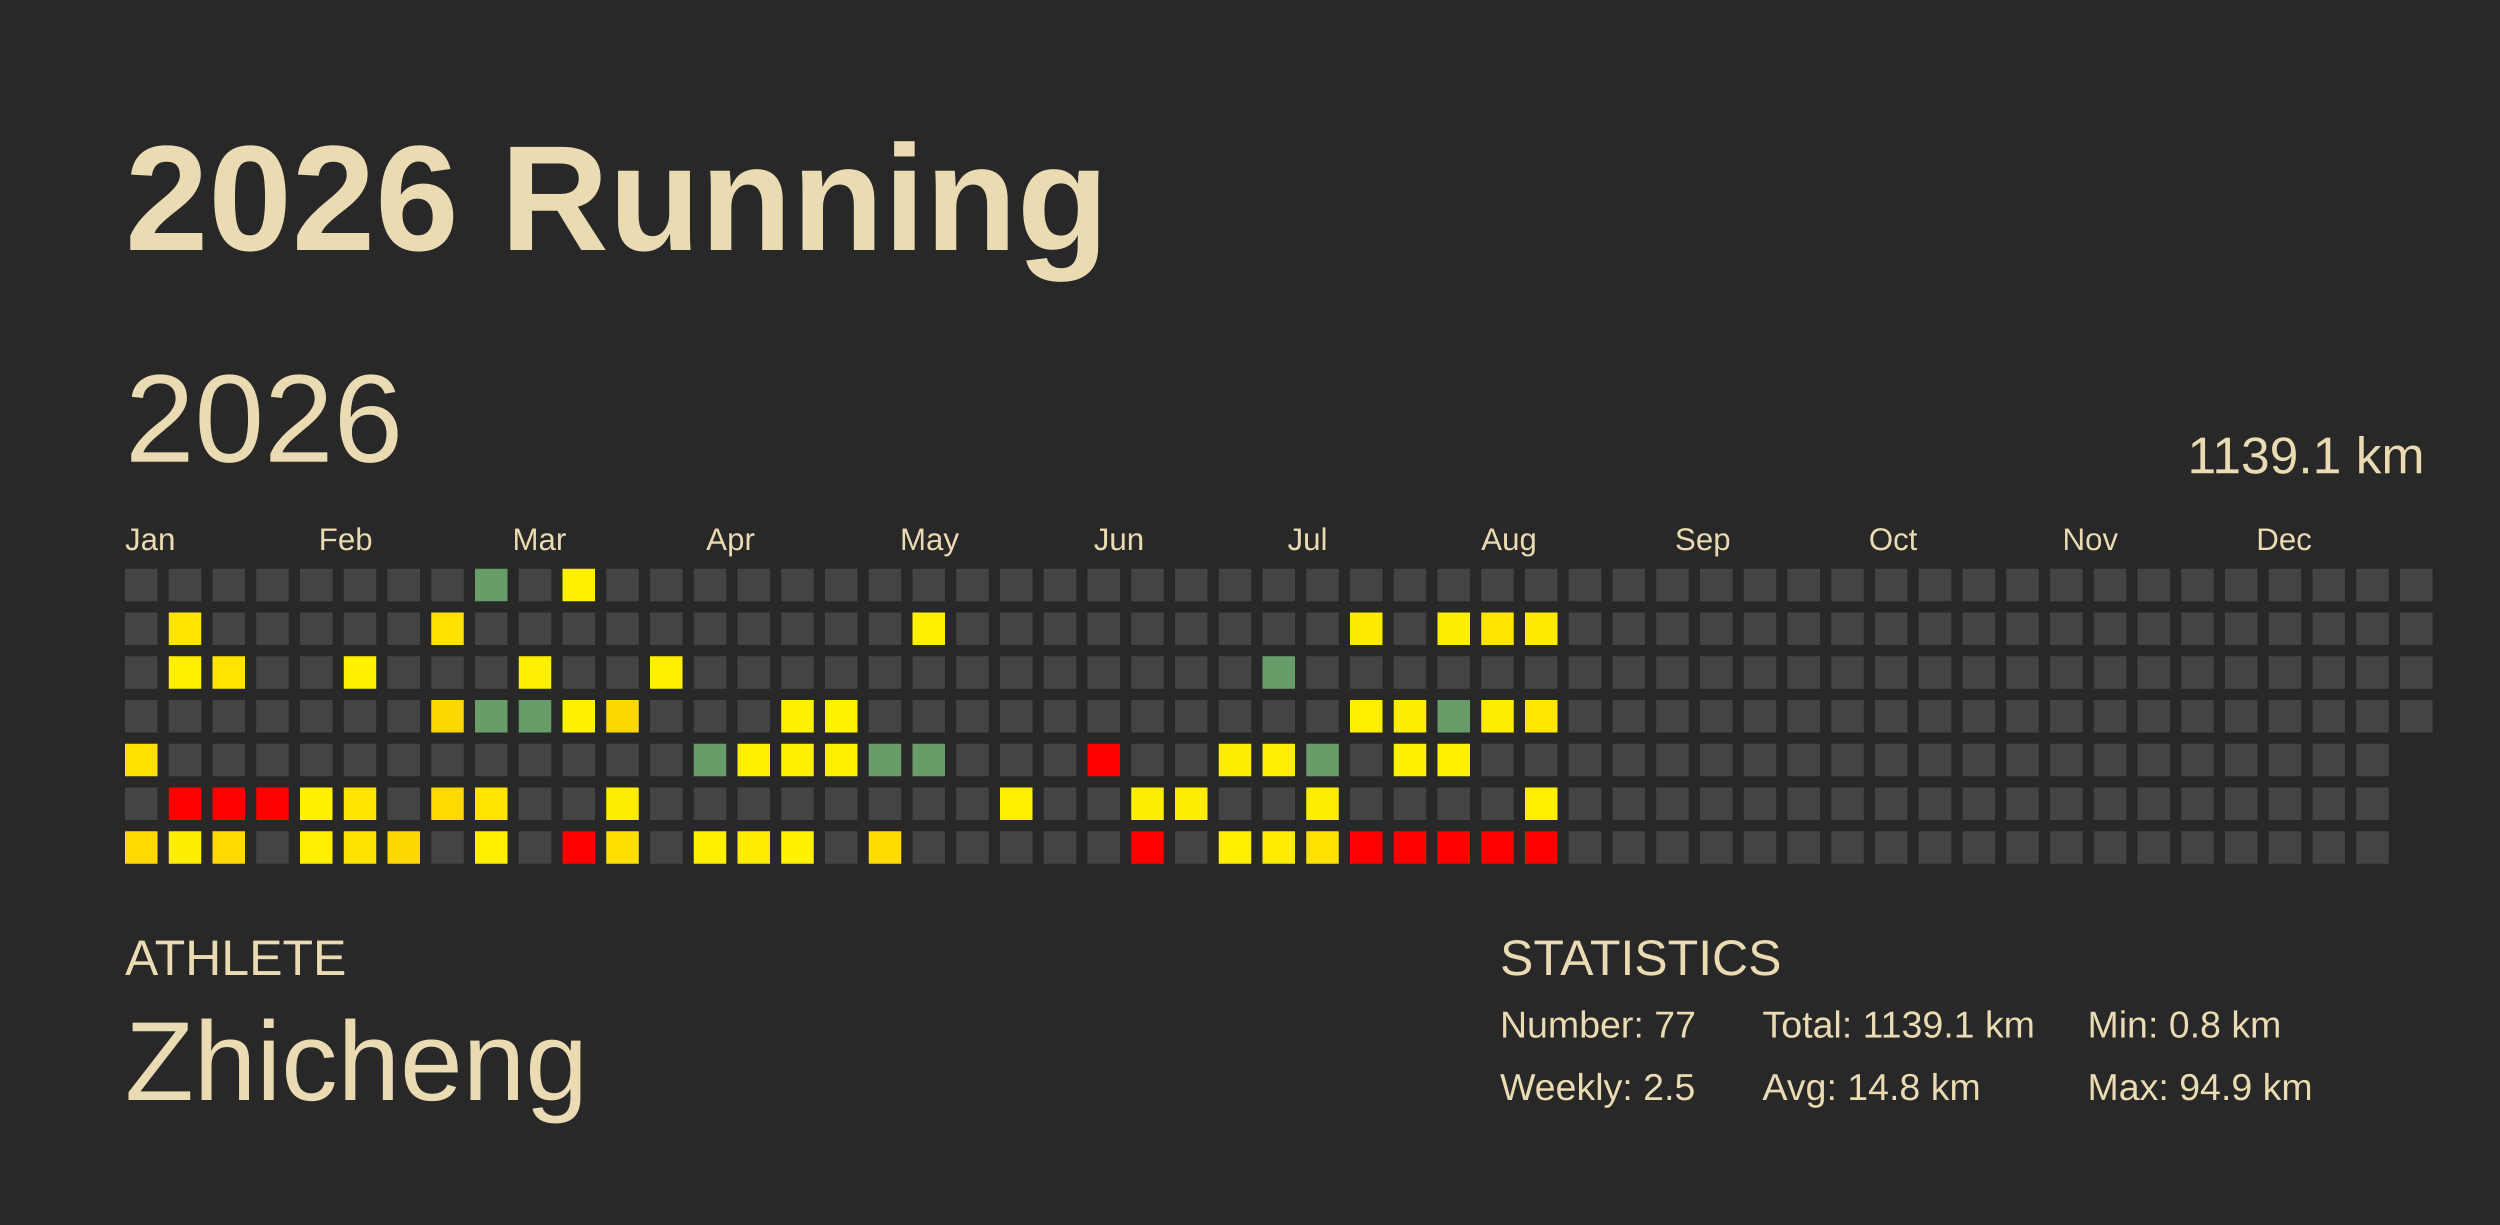
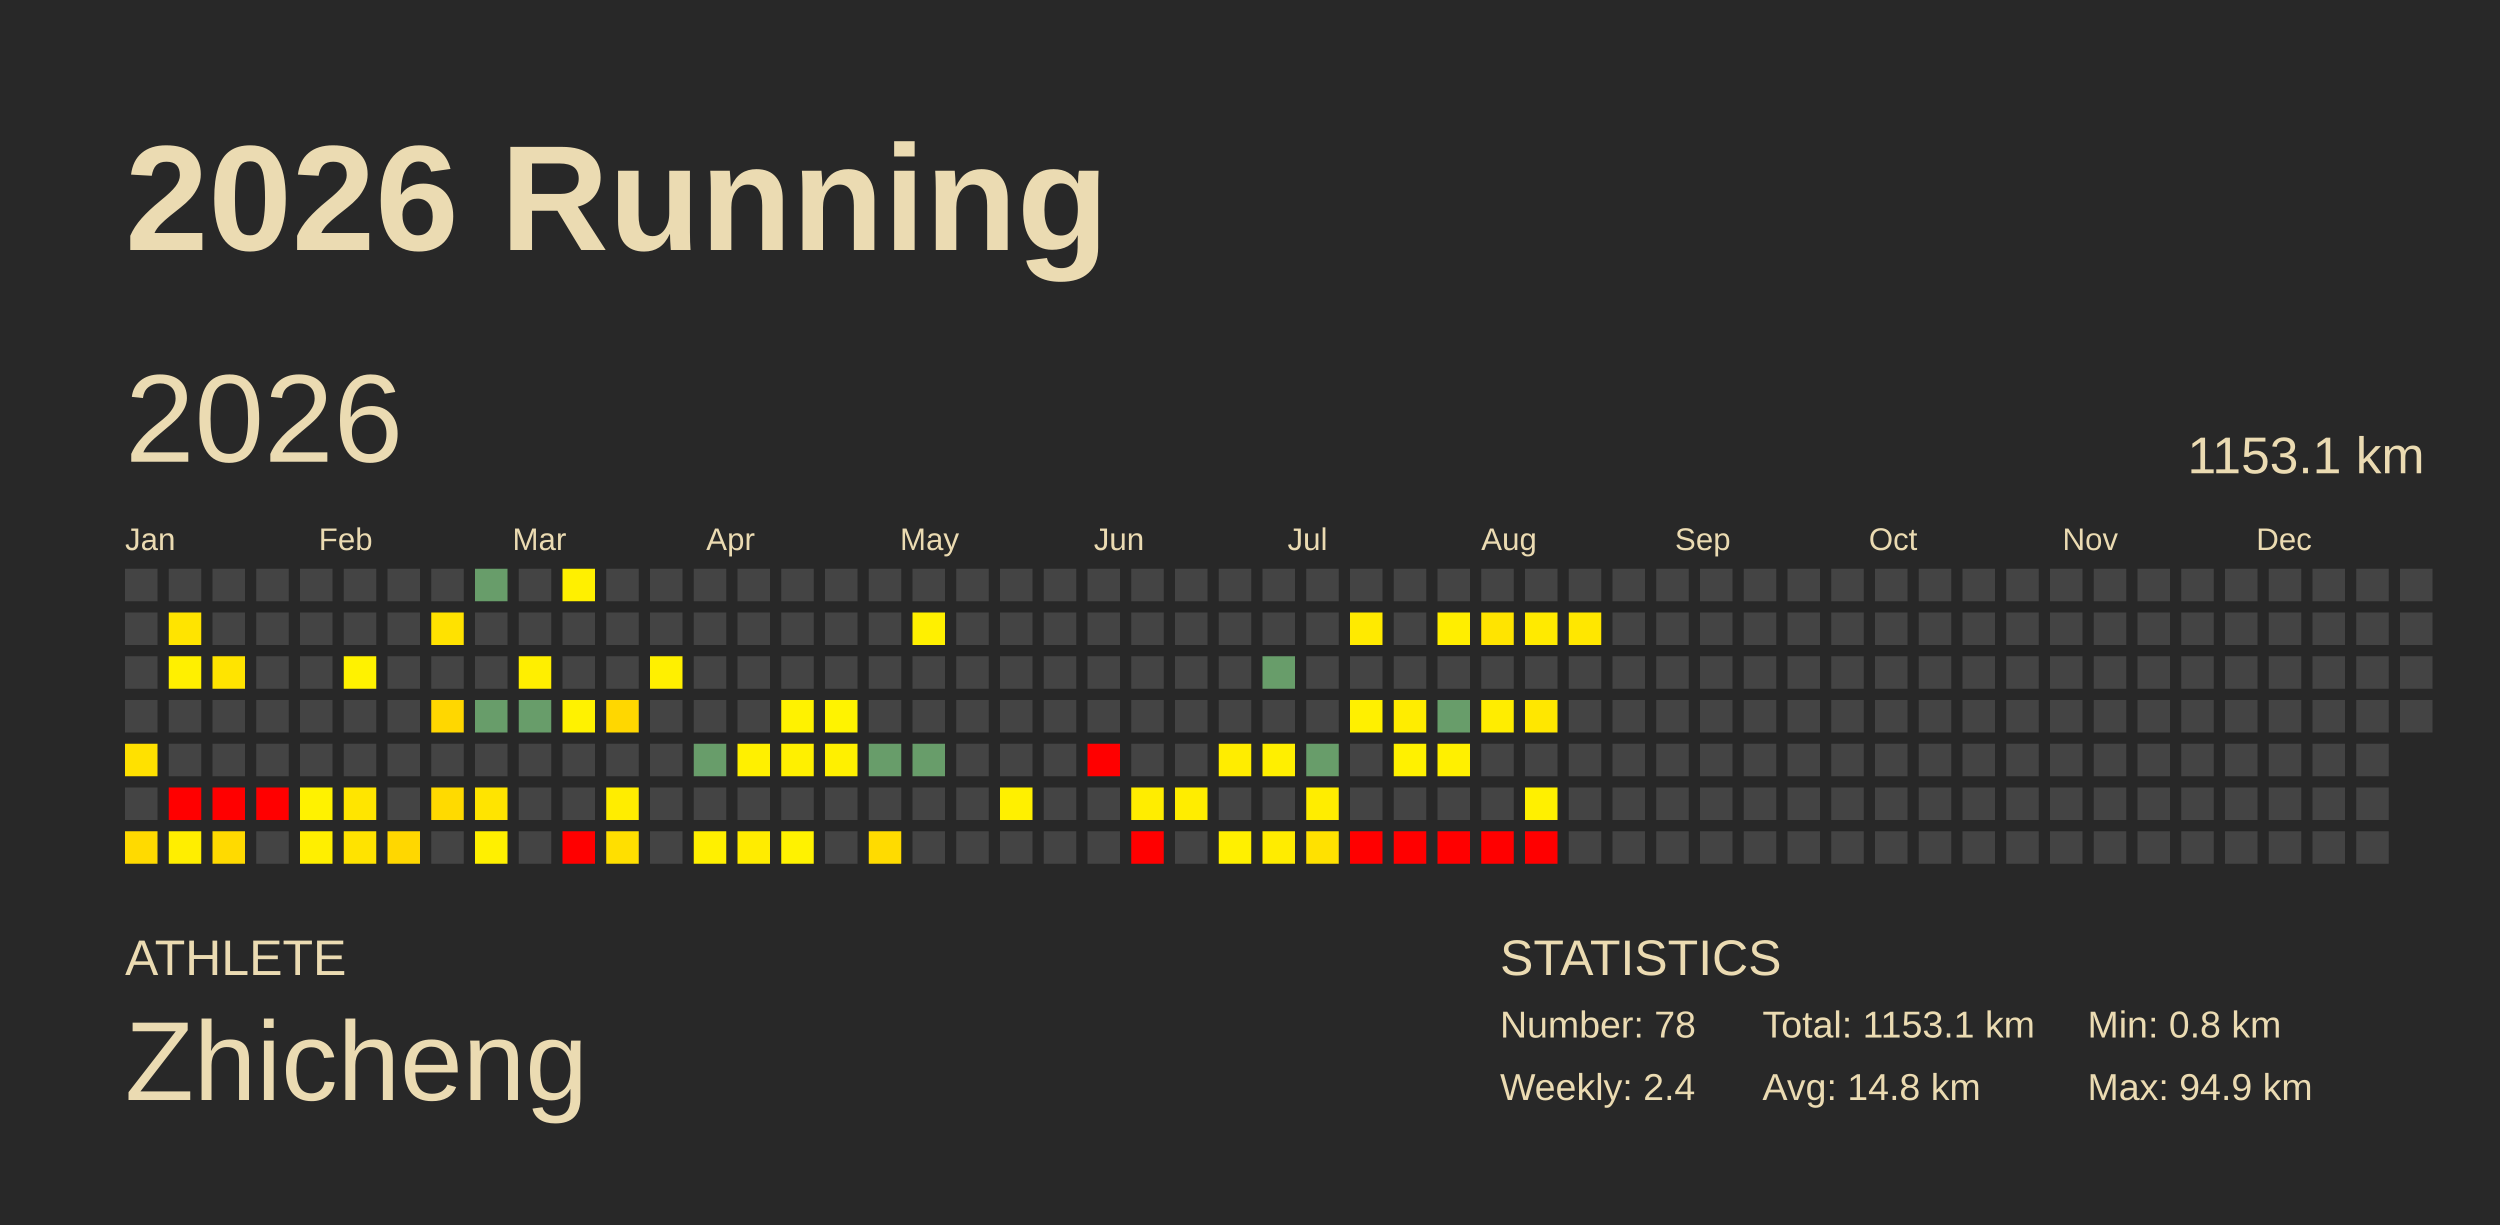
<svg xmlns="http://www.w3.org/2000/svg" baseProfile="full" height="98mm" version="1.1" viewBox="0,0,200,98" width="200mm">
  <defs />
  <rect fill="#282828" height="98" width="200" x="0" y="0" />
  <text fill="#ebdbb2" style="font-size:12px; font-family:Arial; font-weight:bold;" x="10" y="20">2026 Running</text>
  <text fill="#ebdbb2" style="font-size:4px; font-family:Arial" x="10" y="78">ATHLETE</text>
  <text fill="#ebdbb2" style="font-size:9px; font-family:Arial" x="10" y="88">Zhicheng</text>
  <text fill="#ebdbb2" style="font-size:4px; font-family:Arial" x="120" y="78">STATISTICS</text>
-   <text fill="#ebdbb2" style="font-size:3px; font-family:Arial" x="120" y="83">Number: 77</text>
-   <text fill="#ebdbb2" style="font-size:3px; font-family:Arial" x="120" y="88">Weekly: 2.5</text>
-   <text fill="#ebdbb2" style="font-size:3px; font-family:Arial" x="141" y="83">Total: 1139.1 km</text>
+   <text fill="#ebdbb2" style="font-size:3px; font-family:Arial" x="120" y="83">Number: 78</text>
+   <text fill="#ebdbb2" style="font-size:3px; font-family:Arial" x="120" y="88">Weekly: 2.4</text>
+   <text fill="#ebdbb2" style="font-size:3px; font-family:Arial" x="141" y="83">Total: 1153.1 km</text>
  <text fill="#ebdbb2" style="font-size:3px; font-family:Arial" x="141" y="88">Avg: 14.8 km</text>
  <text fill="#ebdbb2" style="font-size:3px; font-family:Arial" x="167" y="83">Min: 0.8 km</text>
  <text fill="#ebdbb2" style="font-size:3px; font-family:Arial" x="167" y="88">Max: 94.9 km</text>
  <text dominant-baseline="hanging" fill="#ebdbb2" style="font-size:10.0px; font-family:Arial;" x="10" y="30">2026</text>
-   <text dominant-baseline="hanging" fill="#ebdbb2" style="font-size:4.125px; font-family:Arial;" x="175" y="35">1139.1 km</text>
+   <text dominant-baseline="hanging" fill="#ebdbb2" style="font-size:4.125px; font-family:Arial;" x="175" y="35">1153.1 km</text>
  <text fill="#ebdbb2" style="font-size:2.5px; font-family:Arial" x="10.0" y="44">Jan</text>
  <text fill="#ebdbb2" style="font-size:2.5px; font-family:Arial" x="25.5" y="44">Feb</text>
  <text fill="#ebdbb2" style="font-size:2.5px; font-family:Arial" x="41.0" y="44">Mar</text>
  <text fill="#ebdbb2" style="font-size:2.5px; font-family:Arial" x="56.5" y="44">Apr</text>
  <text fill="#ebdbb2" style="font-size:2.5px; font-family:Arial" x="72.0" y="44">May</text>
  <text fill="#ebdbb2" style="font-size:2.5px; font-family:Arial" x="87.5" y="44">Jun</text>
  <text fill="#ebdbb2" style="font-size:2.5px; font-family:Arial" x="103.0" y="44">Jul</text>
  <text fill="#ebdbb2" style="font-size:2.5px; font-family:Arial" x="118.5" y="44">Aug</text>
  <text fill="#ebdbb2" style="font-size:2.5px; font-family:Arial" x="134.0" y="44">Sep</text>
  <text fill="#ebdbb2" style="font-size:2.5px; font-family:Arial" x="149.5" y="44">Oct</text>
  <text fill="#ebdbb2" style="font-size:2.5px; font-family:Arial" x="165.0" y="44">Nov</text>
  <text fill="#ebdbb2" style="font-size:2.5px; font-family:Arial" x="180.5" y="44">Dec</text>
  <rect fill="#444444" height="2.6" width="2.6" x="10.0" y="45.5" />
  <rect fill="#444444" height="2.6" width="2.6" x="10.0" y="49.0" />
  <rect fill="#444444" height="2.6" width="2.6" x="10.0" y="52.5" />
  <rect fill="#444444" height="2.6" width="2.6" x="10.0" y="56.0" />
  <rect fill="#ffe100" height="2.6" width="2.6" x="10.0" y="59.5" />
  <rect fill="#444444" height="2.6" width="2.6" x="10.0" y="63.0" />
  <rect fill="#ffda00" height="2.6" width="2.6" x="10.0" y="66.5" />
  <rect fill="#444444" height="2.6" width="2.6" x="13.5" y="45.5" />
  <rect fill="#ffe400" height="2.6" width="2.6" x="13.5" y="49.0" />
  <rect fill="#fff000" height="2.6" width="2.6" x="13.5" y="52.5" />
  <rect fill="#444444" height="2.6" width="2.6" x="13.5" y="56.0" />
  <rect fill="#444444" height="2.6" width="2.6" x="13.5" y="59.5" />
  <rect fill="red" height="2.6" width="2.6" x="13.5" y="63.0" />
  <rect fill="#ffee00" height="2.6" width="2.6" x="13.5" y="66.5" />
  <rect fill="#444444" height="2.6" width="2.6" x="17.0" y="45.5" />
  <rect fill="#444444" height="2.6" width="2.6" x="17.0" y="49.0" />
  <rect fill="#ffe400" height="2.6" width="2.6" x="17.0" y="52.5" />
  <rect fill="#444444" height="2.6" width="2.6" x="17.0" y="56.0" />
  <rect fill="#444444" height="2.6" width="2.6" x="17.0" y="59.5" />
  <rect fill="red" height="2.6" width="2.6" x="17.0" y="63.0" />
  <rect fill="#ffda00" height="2.6" width="2.6" x="17.0" y="66.5" />
  <rect fill="#444444" height="2.6" width="2.6" x="20.5" y="45.5" />
  <rect fill="#444444" height="2.6" width="2.6" x="20.5" y="49.0" />
  <rect fill="#444444" height="2.6" width="2.6" x="20.5" y="52.5" />
  <rect fill="#444444" height="2.6" width="2.6" x="20.5" y="56.0" />
  <rect fill="#444444" height="2.6" width="2.6" x="20.5" y="59.5" />
  <rect fill="red" height="2.6" width="2.6" x="20.5" y="63.0" />
  <rect fill="#444444" height="2.6" width="2.6" x="20.5" y="66.5" />
  <rect fill="#444444" height="2.6" width="2.6" x="24.0" y="45.5" />
  <rect fill="#444444" height="2.6" width="2.6" x="24.0" y="49.0" />
  <rect fill="#444444" height="2.6" width="2.6" x="24.0" y="52.5" />
  <rect fill="#444444" height="2.6" width="2.6" x="24.0" y="56.0" />
  <rect fill="#444444" height="2.6" width="2.6" x="24.0" y="59.5" />
  <rect fill="#fff200" height="2.6" width="2.6" x="24.0" y="63.0" />
  <rect fill="#ffef00" height="2.6" width="2.6" x="24.0" y="66.5" />
  <rect fill="#444444" height="2.6" width="2.6" x="27.5" y="45.5" />
  <rect fill="#444444" height="2.6" width="2.6" x="27.5" y="49.0" />
  <rect fill="#fff200" height="2.6" width="2.6" x="27.5" y="52.5" />
  <rect fill="#444444" height="2.6" width="2.6" x="27.5" y="56.0" />
  <rect fill="#444444" height="2.6" width="2.6" x="27.5" y="59.5" />
  <rect fill="#ffe500" height="2.6" width="2.6" x="27.5" y="63.0" />
  <rect fill="#ffe300" height="2.6" width="2.6" x="27.5" y="66.5" />
  <rect fill="#444444" height="2.6" width="2.6" x="31.0" y="45.5" />
  <rect fill="#444444" height="2.6" width="2.6" x="31.0" y="49.0" />
  <rect fill="#444444" height="2.6" width="2.6" x="31.0" y="52.5" />
  <rect fill="#444444" height="2.6" width="2.6" x="31.0" y="56.0" />
  <rect fill="#444444" height="2.6" width="2.6" x="31.0" y="59.5" />
  <rect fill="#444444" height="2.6" width="2.6" x="31.0" y="63.0" />
  <rect fill="#ffd700" height="2.6" width="2.6" x="31.0" y="66.5" />
  <rect fill="#444444" height="2.6" width="2.6" x="34.5" y="45.5" />
  <rect fill="#ffe200" height="2.6" width="2.6" x="34.5" y="49.0" />
  <rect fill="#444444" height="2.6" width="2.6" x="34.5" y="52.5" />
  <rect fill="#ffd700" height="2.6" width="2.6" x="34.5" y="56.0" />
  <rect fill="#444444" height="2.6" width="2.6" x="34.5" y="59.5" />
  <rect fill="#ffda00" height="2.6" width="2.6" x="34.5" y="63.0" />
  <rect fill="#444444" height="2.6" width="2.6" x="34.5" y="66.5" />
  <rect fill="#689d6a" height="2.6" width="2.6" x="38.0" y="45.5" />
  <rect fill="#444444" height="2.6" width="2.6" x="38.0" y="49.0" />
  <rect fill="#444444" height="2.6" width="2.6" x="38.0" y="52.5" />
  <rect fill="#689d6a" height="2.6" width="2.6" x="38.0" y="56.0" />
  <rect fill="#444444" height="2.6" width="2.6" x="38.0" y="59.5" />
  <rect fill="#ffe400" height="2.6" width="2.6" x="38.0" y="63.0" />
  <rect fill="#fff000" height="2.6" width="2.6" x="38.0" y="66.5" />
  <rect fill="#444444" height="2.6" width="2.6" x="41.5" y="45.5" />
  <rect fill="#444444" height="2.6" width="2.6" x="41.5" y="49.0" />
  <rect fill="#ffef00" height="2.6" width="2.6" x="41.5" y="52.5" />
  <rect fill="#689d6a" height="2.6" width="2.6" x="41.5" y="56.0" />
  <rect fill="#444444" height="2.6" width="2.6" x="41.5" y="59.5" />
  <rect fill="#444444" height="2.6" width="2.6" x="41.5" y="63.0" />
  <rect fill="#444444" height="2.6" width="2.6" x="41.5" y="66.5" />
  <rect fill="#fff000" height="2.6" width="2.6" x="45.0" y="45.5" />
  <rect fill="#444444" height="2.6" width="2.6" x="45.0" y="49.0" />
  <rect fill="#444444" height="2.6" width="2.6" x="45.0" y="52.5" />
  <rect fill="#fff200" height="2.6" width="2.6" x="45.0" y="56.0" />
  <rect fill="#444444" height="2.6" width="2.6" x="45.0" y="59.5" />
  <rect fill="#444444" height="2.6" width="2.6" x="45.0" y="63.0" />
  <rect fill="red" height="2.6" width="2.6" x="45.0" y="66.5" />
  <rect fill="#444444" height="2.6" width="2.6" x="48.5" y="45.5" />
  <rect fill="#444444" height="2.6" width="2.6" x="48.5" y="49.0" />
  <rect fill="#444444" height="2.6" width="2.6" x="48.5" y="52.5" />
  <rect fill="#ffd700" height="2.6" width="2.6" x="48.5" y="56.0" />
  <rect fill="#444444" height="2.6" width="2.6" x="48.5" y="59.5" />
  <rect fill="#ffed00" height="2.6" width="2.6" x="48.5" y="63.0" />
  <rect fill="#ffdf00" height="2.6" width="2.6" x="48.5" y="66.5" />
  <rect fill="#444444" height="2.6" width="2.6" x="52.0" y="45.5" />
  <rect fill="#444444" height="2.6" width="2.6" x="52.0" y="49.0" />
  <rect fill="#fff000" height="2.6" width="2.6" x="52.0" y="52.5" />
  <rect fill="#444444" height="2.6" width="2.6" x="52.0" y="56.0" />
  <rect fill="#444444" height="2.6" width="2.6" x="52.0" y="59.5" />
  <rect fill="#444444" height="2.6" width="2.6" x="52.0" y="63.0" />
  <rect fill="#444444" height="2.6" width="2.6" x="52.0" y="66.5" />
  <rect fill="#444444" height="2.6" width="2.6" x="55.5" y="45.5" />
  <rect fill="#444444" height="2.6" width="2.6" x="55.5" y="49.0" />
  <rect fill="#444444" height="2.6" width="2.6" x="55.5" y="52.5" />
  <rect fill="#444444" height="2.6" width="2.6" x="55.5" y="56.0" />
  <rect fill="#689d6a" height="2.6" width="2.6" x="55.5" y="59.5" />
  <rect fill="#444444" height="2.6" width="2.6" x="55.5" y="63.0" />
  <rect fill="#fff000" height="2.6" width="2.6" x="55.5" y="66.5" />
  <rect fill="#444444" height="2.6" width="2.6" x="59.0" y="45.5" />
  <rect fill="#444444" height="2.6" width="2.6" x="59.0" y="49.0" />
  <rect fill="#444444" height="2.6" width="2.6" x="59.0" y="52.5" />
  <rect fill="#444444" height="2.6" width="2.6" x="59.0" y="56.0" />
  <rect fill="#fff000" height="2.6" width="2.6" x="59.0" y="59.5" />
  <rect fill="#444444" height="2.6" width="2.6" x="59.0" y="63.0" />
  <rect fill="#ffec00" height="2.6" width="2.6" x="59.0" y="66.5" />
  <rect fill="#444444" height="2.6" width="2.6" x="62.5" y="45.5" />
  <rect fill="#444444" height="2.6" width="2.6" x="62.5" y="49.0" />
  <rect fill="#444444" height="2.6" width="2.6" x="62.5" y="52.5" />
  <rect fill="#fff200" height="2.6" width="2.6" x="62.5" y="56.0" />
  <rect fill="#fff000" height="2.6" width="2.6" x="62.5" y="59.5" />
  <rect fill="#444444" height="2.6" width="2.6" x="62.5" y="63.0" />
  <rect fill="#fff200" height="2.6" width="2.6" x="62.5" y="66.5" />
  <rect fill="#444444" height="2.6" width="2.6" x="66.0" y="45.5" />
  <rect fill="#444444" height="2.6" width="2.6" x="66.0" y="49.0" />
  <rect fill="#444444" height="2.6" width="2.6" x="66.0" y="52.5" />
  <rect fill="#fff300" height="2.6" width="2.6" x="66.0" y="56.0" />
  <rect fill="#fff000" height="2.6" width="2.6" x="66.0" y="59.5" />
  <rect fill="#444444" height="2.6" width="2.6" x="66.0" y="63.0" />
  <rect fill="#444444" height="2.6" width="2.6" x="66.0" y="66.5" />
  <rect fill="#444444" height="2.6" width="2.6" x="69.5" y="45.5" />
  <rect fill="#444444" height="2.6" width="2.6" x="69.5" y="49.0" />
  <rect fill="#444444" height="2.6" width="2.6" x="69.5" y="52.5" />
  <rect fill="#444444" height="2.6" width="2.6" x="69.5" y="56.0" />
  <rect fill="#689d6a" height="2.6" width="2.6" x="69.5" y="59.5" />
  <rect fill="#444444" height="2.6" width="2.6" x="69.5" y="63.0" />
  <rect fill="#ffdb00" height="2.6" width="2.6" x="69.5" y="66.5" />
  <rect fill="#444444" height="2.6" width="2.6" x="73.0" y="45.5" />
  <rect fill="#fff000" height="2.6" width="2.6" x="73.0" y="49.0" />
  <rect fill="#444444" height="2.6" width="2.6" x="73.0" y="52.5" />
  <rect fill="#444444" height="2.6" width="2.6" x="73.0" y="56.0" />
  <rect fill="#689d6a" height="2.6" width="2.6" x="73.0" y="59.5" />
  <rect fill="#444444" height="2.6" width="2.6" x="73.0" y="63.0" />
  <rect fill="#444444" height="2.6" width="2.6" x="73.0" y="66.5" />
  <rect fill="#444444" height="2.6" width="2.6" x="76.5" y="45.5" />
  <rect fill="#444444" height="2.6" width="2.6" x="76.5" y="49.0" />
  <rect fill="#444444" height="2.6" width="2.6" x="76.5" y="52.5" />
  <rect fill="#444444" height="2.6" width="2.6" x="76.5" y="56.0" />
  <rect fill="#444444" height="2.6" width="2.6" x="76.5" y="59.5" />
  <rect fill="#444444" height="2.6" width="2.6" x="76.5" y="63.0" />
  <rect fill="#444444" height="2.6" width="2.6" x="76.5" y="66.5" />
  <rect fill="#444444" height="2.6" width="2.6" x="80.0" y="45.5" />
  <rect fill="#444444" height="2.6" width="2.6" x="80.0" y="49.0" />
  <rect fill="#444444" height="2.6" width="2.6" x="80.0" y="52.5" />
  <rect fill="#444444" height="2.6" width="2.6" x="80.0" y="56.0" />
  <rect fill="#444444" height="2.6" width="2.6" x="80.0" y="59.5" />
  <rect fill="#fff000" height="2.6" width="2.6" x="80.0" y="63.0" />
  <rect fill="#444444" height="2.6" width="2.6" x="80.0" y="66.5" />
  <rect fill="#444444" height="2.6" width="2.6" x="83.5" y="45.5" />
  <rect fill="#444444" height="2.6" width="2.6" x="83.5" y="49.0" />
  <rect fill="#444444" height="2.6" width="2.6" x="83.5" y="52.5" />
  <rect fill="#444444" height="2.6" width="2.6" x="83.5" y="56.0" />
  <rect fill="#444444" height="2.6" width="2.6" x="83.5" y="59.5" />
  <rect fill="#444444" height="2.6" width="2.6" x="83.5" y="63.0" />
  <rect fill="#444444" height="2.6" width="2.6" x="83.5" y="66.5" />
  <rect fill="#444444" height="2.6" width="2.6" x="87.0" y="45.5" />
  <rect fill="#444444" height="2.6" width="2.6" x="87.0" y="49.0" />
  <rect fill="#444444" height="2.6" width="2.6" x="87.0" y="52.5" />
  <rect fill="#444444" height="2.6" width="2.6" x="87.0" y="56.0" />
  <rect fill="red" height="2.6" width="2.6" x="87.0" y="59.5" />
  <rect fill="#444444" height="2.6" width="2.6" x="87.0" y="63.0" />
  <rect fill="#444444" height="2.6" width="2.6" x="87.0" y="66.5" />
  <rect fill="#444444" height="2.6" width="2.6" x="90.5" y="45.5" />
  <rect fill="#444444" height="2.6" width="2.6" x="90.5" y="49.0" />
  <rect fill="#444444" height="2.6" width="2.6" x="90.5" y="52.5" />
  <rect fill="#444444" height="2.6" width="2.6" x="90.5" y="56.0" />
  <rect fill="#444444" height="2.6" width="2.6" x="90.5" y="59.5" />
  <rect fill="#ffed00" height="2.6" width="2.6" x="90.5" y="63.0" />
  <rect fill="red" height="2.6" width="2.6" x="90.5" y="66.5" />
  <rect fill="#444444" height="2.6" width="2.6" x="94.0" y="45.5" />
  <rect fill="#444444" height="2.6" width="2.6" x="94.0" y="49.0" />
  <rect fill="#444444" height="2.6" width="2.6" x="94.0" y="52.5" />
  <rect fill="#444444" height="2.6" width="2.6" x="94.0" y="56.0" />
  <rect fill="#444444" height="2.6" width="2.6" x="94.0" y="59.5" />
  <rect fill="#ffed00" height="2.6" width="2.6" x="94.0" y="63.0" />
  <rect fill="#444444" height="2.6" width="2.6" x="94.0" y="66.5" />
  <rect fill="#444444" height="2.6" width="2.6" x="97.5" y="45.5" />
  <rect fill="#444444" height="2.6" width="2.6" x="97.5" y="49.0" />
  <rect fill="#444444" height="2.6" width="2.6" x="97.5" y="52.5" />
  <rect fill="#444444" height="2.6" width="2.6" x="97.5" y="56.0" />
  <rect fill="#ffed00" height="2.6" width="2.6" x="97.5" y="59.5" />
  <rect fill="#444444" height="2.6" width="2.6" x="97.5" y="63.0" />
  <rect fill="#fff000" height="2.6" width="2.6" x="97.5" y="66.5" />
  <rect fill="#444444" height="2.6" width="2.6" x="101.0" y="45.5" />
  <rect fill="#444444" height="2.6" width="2.6" x="101.0" y="49.0" />
  <rect fill="#689d6a" height="2.6" width="2.6" x="101.0" y="52.5" />
  <rect fill="#444444" height="2.6" width="2.6" x="101.0" y="56.0" />
  <rect fill="#ffef00" height="2.6" width="2.6" x="101.0" y="59.5" />
  <rect fill="#444444" height="2.6" width="2.6" x="101.0" y="63.0" />
  <rect fill="#ffec00" height="2.6" width="2.6" x="101.0" y="66.5" />
  <rect fill="#444444" height="2.6" width="2.6" x="104.5" y="45.5" />
  <rect fill="#444444" height="2.6" width="2.6" x="104.5" y="49.0" />
  <rect fill="#444444" height="2.6" width="2.6" x="104.5" y="52.5" />
  <rect fill="#444444" height="2.6" width="2.6" x="104.5" y="56.0" />
  <rect fill="#689d6a" height="2.6" width="2.6" x="104.5" y="59.5" />
  <rect fill="#ffed00" height="2.6" width="2.6" x="104.5" y="63.0" />
  <rect fill="#ffe100" height="2.6" width="2.6" x="104.5" y="66.5" />
  <rect fill="#444444" height="2.6" width="2.6" x="108.0" y="45.5" />
  <rect fill="#ffea00" height="2.6" width="2.6" x="108.0" y="49.0" />
  <rect fill="#444444" height="2.6" width="2.6" x="108.0" y="52.5" />
  <rect fill="#fff000" height="2.6" width="2.6" x="108.0" y="56.0" />
  <rect fill="#444444" height="2.6" width="2.6" x="108.0" y="59.5" />
  <rect fill="#444444" height="2.6" width="2.6" x="108.0" y="63.0" />
  <rect fill="red" height="2.6" width="2.6" x="108.0" y="66.5" />
  <rect fill="#444444" height="2.6" width="2.6" x="111.5" y="45.5" />
  <rect fill="#444444" height="2.6" width="2.6" x="111.5" y="49.0" />
  <rect fill="#444444" height="2.6" width="2.6" x="111.5" y="52.5" />
  <rect fill="#ffed00" height="2.6" width="2.6" x="111.5" y="56.0" />
  <rect fill="#fff100" height="2.6" width="2.6" x="111.5" y="59.5" />
  <rect fill="#444444" height="2.6" width="2.6" x="111.5" y="63.0" />
  <rect fill="red" height="2.6" width="2.6" x="111.5" y="66.5" />
  <rect fill="#444444" height="2.6" width="2.6" x="115.0" y="45.5" />
  <rect fill="#ffee00" height="2.6" width="2.6" x="115.0" y="49.0" />
  <rect fill="#444444" height="2.6" width="2.6" x="115.0" y="52.5" />
  <rect fill="#689d6a" height="2.6" width="2.6" x="115.0" y="56.0" />
  <rect fill="#fff000" height="2.6" width="2.6" x="115.0" y="59.5" />
  <rect fill="#444444" height="2.6" width="2.6" x="115.0" y="63.0" />
  <rect fill="red" height="2.6" width="2.6" x="115.0" y="66.5" />
  <rect fill="#444444" height="2.6" width="2.6" x="118.5" y="45.5" />
  <rect fill="#ffe400" height="2.6" width="2.6" x="118.5" y="49.0" />
  <rect fill="#444444" height="2.6" width="2.6" x="118.5" y="52.5" />
  <rect fill="#ffed00" height="2.6" width="2.6" x="118.5" y="56.0" />
  <rect fill="#444444" height="2.6" width="2.6" x="118.5" y="59.5" />
  <rect fill="#444444" height="2.6" width="2.6" x="118.5" y="63.0" />
  <rect fill="red" height="2.6" width="2.6" x="118.5" y="66.5" />
  <rect fill="#444444" height="2.6" width="2.6" x="122.0" y="45.5" />
  <rect fill="#ffea00" height="2.6" width="2.6" x="122.0" y="49.0" />
  <rect fill="#444444" height="2.6" width="2.6" x="122.0" y="52.5" />
  <rect fill="#ffe700" height="2.6" width="2.6" x="122.0" y="56.0" />
  <rect fill="#444444" height="2.6" width="2.6" x="122.0" y="59.5" />
  <rect fill="#fff000" height="2.6" width="2.6" x="122.0" y="63.0" />
  <rect fill="red" height="2.6" width="2.6" x="122.0" y="66.5" />
  <rect fill="#444444" height="2.6" width="2.6" x="125.5" y="45.5" />
-   <rect fill="#444444" height="2.6" width="2.6" x="125.5" y="49.0" />
+   <rect fill="#ffe700" height="2.6" width="2.6" x="125.5" y="49.0" />
  <rect fill="#444444" height="2.6" width="2.6" x="125.5" y="52.5" />
  <rect fill="#444444" height="2.6" width="2.6" x="125.5" y="56.0" />
  <rect fill="#444444" height="2.6" width="2.6" x="125.5" y="59.5" />
  <rect fill="#444444" height="2.6" width="2.6" x="125.5" y="63.0" />
  <rect fill="#444444" height="2.6" width="2.6" x="125.5" y="66.5" />
  <rect fill="#444444" height="2.6" width="2.6" x="129.0" y="45.5" />
  <rect fill="#444444" height="2.6" width="2.6" x="129.0" y="49.0" />
  <rect fill="#444444" height="2.6" width="2.6" x="129.0" y="52.5" />
  <rect fill="#444444" height="2.6" width="2.6" x="129.0" y="56.0" />
  <rect fill="#444444" height="2.6" width="2.6" x="129.0" y="59.5" />
  <rect fill="#444444" height="2.6" width="2.6" x="129.0" y="63.0" />
  <rect fill="#444444" height="2.6" width="2.6" x="129.0" y="66.5" />
  <rect fill="#444444" height="2.6" width="2.6" x="132.5" y="45.5" />
  <rect fill="#444444" height="2.6" width="2.6" x="132.5" y="49.0" />
  <rect fill="#444444" height="2.6" width="2.6" x="132.5" y="52.5" />
  <rect fill="#444444" height="2.6" width="2.6" x="132.5" y="56.0" />
  <rect fill="#444444" height="2.6" width="2.6" x="132.5" y="59.5" />
  <rect fill="#444444" height="2.6" width="2.6" x="132.5" y="63.0" />
  <rect fill="#444444" height="2.6" width="2.6" x="132.5" y="66.5" />
  <rect fill="#444444" height="2.6" width="2.6" x="136.0" y="45.5" />
  <rect fill="#444444" height="2.6" width="2.6" x="136.0" y="49.0" />
  <rect fill="#444444" height="2.6" width="2.6" x="136.0" y="52.5" />
  <rect fill="#444444" height="2.6" width="2.6" x="136.0" y="56.0" />
  <rect fill="#444444" height="2.6" width="2.6" x="136.0" y="59.5" />
  <rect fill="#444444" height="2.6" width="2.6" x="136.0" y="63.0" />
  <rect fill="#444444" height="2.6" width="2.6" x="136.0" y="66.5" />
  <rect fill="#444444" height="2.6" width="2.6" x="139.5" y="45.5" />
  <rect fill="#444444" height="2.6" width="2.6" x="139.5" y="49.0" />
  <rect fill="#444444" height="2.6" width="2.6" x="139.5" y="52.5" />
  <rect fill="#444444" height="2.6" width="2.6" x="139.5" y="56.0" />
  <rect fill="#444444" height="2.6" width="2.6" x="139.5" y="59.5" />
  <rect fill="#444444" height="2.6" width="2.6" x="139.5" y="63.0" />
  <rect fill="#444444" height="2.6" width="2.6" x="139.5" y="66.5" />
  <rect fill="#444444" height="2.6" width="2.6" x="143.0" y="45.5" />
  <rect fill="#444444" height="2.6" width="2.6" x="143.0" y="49.0" />
  <rect fill="#444444" height="2.6" width="2.6" x="143.0" y="52.5" />
  <rect fill="#444444" height="2.6" width="2.6" x="143.0" y="56.0" />
  <rect fill="#444444" height="2.6" width="2.6" x="143.0" y="59.5" />
  <rect fill="#444444" height="2.6" width="2.6" x="143.0" y="63.0" />
  <rect fill="#444444" height="2.6" width="2.6" x="143.0" y="66.5" />
  <rect fill="#444444" height="2.6" width="2.6" x="146.5" y="45.5" />
  <rect fill="#444444" height="2.6" width="2.6" x="146.5" y="49.0" />
  <rect fill="#444444" height="2.6" width="2.6" x="146.5" y="52.5" />
  <rect fill="#444444" height="2.6" width="2.6" x="146.5" y="56.0" />
  <rect fill="#444444" height="2.6" width="2.6" x="146.5" y="59.5" />
  <rect fill="#444444" height="2.6" width="2.6" x="146.5" y="63.0" />
  <rect fill="#444444" height="2.6" width="2.6" x="146.5" y="66.5" />
  <rect fill="#444444" height="2.6" width="2.6" x="150.0" y="45.5" />
  <rect fill="#444444" height="2.6" width="2.6" x="150.0" y="49.0" />
  <rect fill="#444444" height="2.6" width="2.6" x="150.0" y="52.5" />
  <rect fill="#444444" height="2.6" width="2.6" x="150.0" y="56.0" />
  <rect fill="#444444" height="2.6" width="2.6" x="150.0" y="59.5" />
  <rect fill="#444444" height="2.6" width="2.6" x="150.0" y="63.0" />
  <rect fill="#444444" height="2.6" width="2.6" x="150.0" y="66.5" />
  <rect fill="#444444" height="2.6" width="2.6" x="153.5" y="45.5" />
  <rect fill="#444444" height="2.6" width="2.6" x="153.5" y="49.0" />
  <rect fill="#444444" height="2.6" width="2.6" x="153.5" y="52.5" />
  <rect fill="#444444" height="2.6" width="2.6" x="153.5" y="56.0" />
  <rect fill="#444444" height="2.6" width="2.6" x="153.5" y="59.5" />
  <rect fill="#444444" height="2.6" width="2.6" x="153.5" y="63.0" />
  <rect fill="#444444" height="2.6" width="2.6" x="153.5" y="66.5" />
  <rect fill="#444444" height="2.6" width="2.6" x="157.0" y="45.5" />
  <rect fill="#444444" height="2.6" width="2.6" x="157.0" y="49.0" />
  <rect fill="#444444" height="2.6" width="2.6" x="157.0" y="52.5" />
  <rect fill="#444444" height="2.6" width="2.6" x="157.0" y="56.0" />
  <rect fill="#444444" height="2.6" width="2.6" x="157.0" y="59.5" />
  <rect fill="#444444" height="2.6" width="2.6" x="157.0" y="63.0" />
  <rect fill="#444444" height="2.6" width="2.6" x="157.0" y="66.5" />
  <rect fill="#444444" height="2.6" width="2.6" x="160.5" y="45.5" />
  <rect fill="#444444" height="2.6" width="2.6" x="160.5" y="49.0" />
  <rect fill="#444444" height="2.6" width="2.6" x="160.5" y="52.5" />
  <rect fill="#444444" height="2.6" width="2.6" x="160.5" y="56.0" />
  <rect fill="#444444" height="2.6" width="2.6" x="160.5" y="59.5" />
  <rect fill="#444444" height="2.6" width="2.6" x="160.5" y="63.0" />
  <rect fill="#444444" height="2.6" width="2.6" x="160.5" y="66.5" />
  <rect fill="#444444" height="2.6" width="2.6" x="164.0" y="45.5" />
  <rect fill="#444444" height="2.6" width="2.6" x="164.0" y="49.0" />
  <rect fill="#444444" height="2.6" width="2.6" x="164.0" y="52.5" />
  <rect fill="#444444" height="2.6" width="2.6" x="164.0" y="56.0" />
  <rect fill="#444444" height="2.6" width="2.6" x="164.0" y="59.5" />
  <rect fill="#444444" height="2.6" width="2.6" x="164.0" y="63.0" />
  <rect fill="#444444" height="2.6" width="2.6" x="164.0" y="66.5" />
  <rect fill="#444444" height="2.6" width="2.6" x="167.5" y="45.5" />
  <rect fill="#444444" height="2.6" width="2.6" x="167.5" y="49.0" />
  <rect fill="#444444" height="2.6" width="2.6" x="167.5" y="52.5" />
  <rect fill="#444444" height="2.6" width="2.6" x="167.5" y="56.0" />
  <rect fill="#444444" height="2.6" width="2.6" x="167.5" y="59.5" />
  <rect fill="#444444" height="2.6" width="2.6" x="167.5" y="63.0" />
  <rect fill="#444444" height="2.6" width="2.6" x="167.5" y="66.5" />
  <rect fill="#444444" height="2.6" width="2.6" x="171.0" y="45.5" />
  <rect fill="#444444" height="2.6" width="2.6" x="171.0" y="49.0" />
  <rect fill="#444444" height="2.6" width="2.6" x="171.0" y="52.5" />
  <rect fill="#444444" height="2.6" width="2.6" x="171.0" y="56.0" />
  <rect fill="#444444" height="2.6" width="2.6" x="171.0" y="59.5" />
  <rect fill="#444444" height="2.6" width="2.6" x="171.0" y="63.0" />
  <rect fill="#444444" height="2.6" width="2.6" x="171.0" y="66.5" />
  <rect fill="#444444" height="2.6" width="2.6" x="174.5" y="45.5" />
  <rect fill="#444444" height="2.6" width="2.6" x="174.5" y="49.0" />
  <rect fill="#444444" height="2.6" width="2.6" x="174.5" y="52.5" />
  <rect fill="#444444" height="2.6" width="2.6" x="174.5" y="56.0" />
  <rect fill="#444444" height="2.6" width="2.6" x="174.5" y="59.5" />
  <rect fill="#444444" height="2.6" width="2.6" x="174.5" y="63.0" />
  <rect fill="#444444" height="2.6" width="2.6" x="174.5" y="66.5" />
  <rect fill="#444444" height="2.6" width="2.6" x="178.0" y="45.5" />
  <rect fill="#444444" height="2.6" width="2.6" x="178.0" y="49.0" />
  <rect fill="#444444" height="2.6" width="2.6" x="178.0" y="52.5" />
  <rect fill="#444444" height="2.6" width="2.6" x="178.0" y="56.0" />
  <rect fill="#444444" height="2.6" width="2.6" x="178.0" y="59.5" />
  <rect fill="#444444" height="2.6" width="2.6" x="178.0" y="63.0" />
  <rect fill="#444444" height="2.6" width="2.6" x="178.0" y="66.5" />
  <rect fill="#444444" height="2.6" width="2.6" x="181.5" y="45.5" />
  <rect fill="#444444" height="2.6" width="2.6" x="181.5" y="49.0" />
  <rect fill="#444444" height="2.6" width="2.6" x="181.5" y="52.5" />
  <rect fill="#444444" height="2.6" width="2.6" x="181.5" y="56.0" />
  <rect fill="#444444" height="2.6" width="2.6" x="181.5" y="59.5" />
  <rect fill="#444444" height="2.6" width="2.6" x="181.5" y="63.0" />
  <rect fill="#444444" height="2.6" width="2.6" x="181.5" y="66.5" />
  <rect fill="#444444" height="2.6" width="2.6" x="185.0" y="45.5" />
  <rect fill="#444444" height="2.6" width="2.6" x="185.0" y="49.0" />
  <rect fill="#444444" height="2.6" width="2.6" x="185.0" y="52.5" />
  <rect fill="#444444" height="2.6" width="2.6" x="185.0" y="56.0" />
  <rect fill="#444444" height="2.6" width="2.6" x="185.0" y="59.5" />
  <rect fill="#444444" height="2.6" width="2.6" x="185.0" y="63.0" />
  <rect fill="#444444" height="2.6" width="2.6" x="185.0" y="66.5" />
  <rect fill="#444444" height="2.6" width="2.6" x="188.5" y="45.5" />
  <rect fill="#444444" height="2.6" width="2.6" x="188.5" y="49.0" />
  <rect fill="#444444" height="2.6" width="2.6" x="188.5" y="52.5" />
  <rect fill="#444444" height="2.6" width="2.6" x="188.5" y="56.0" />
  <rect fill="#444444" height="2.6" width="2.6" x="188.5" y="59.5" />
  <rect fill="#444444" height="2.6" width="2.6" x="188.5" y="63.0" />
  <rect fill="#444444" height="2.6" width="2.6" x="188.5" y="66.5" />
  <rect fill="#444444" height="2.6" width="2.6" x="192.0" y="45.5" />
  <rect fill="#444444" height="2.6" width="2.6" x="192.0" y="49.0" />
  <rect fill="#444444" height="2.6" width="2.6" x="192.0" y="52.5" />
  <rect fill="#444444" height="2.6" width="2.6" x="192.0" y="56.0" />
</svg>
